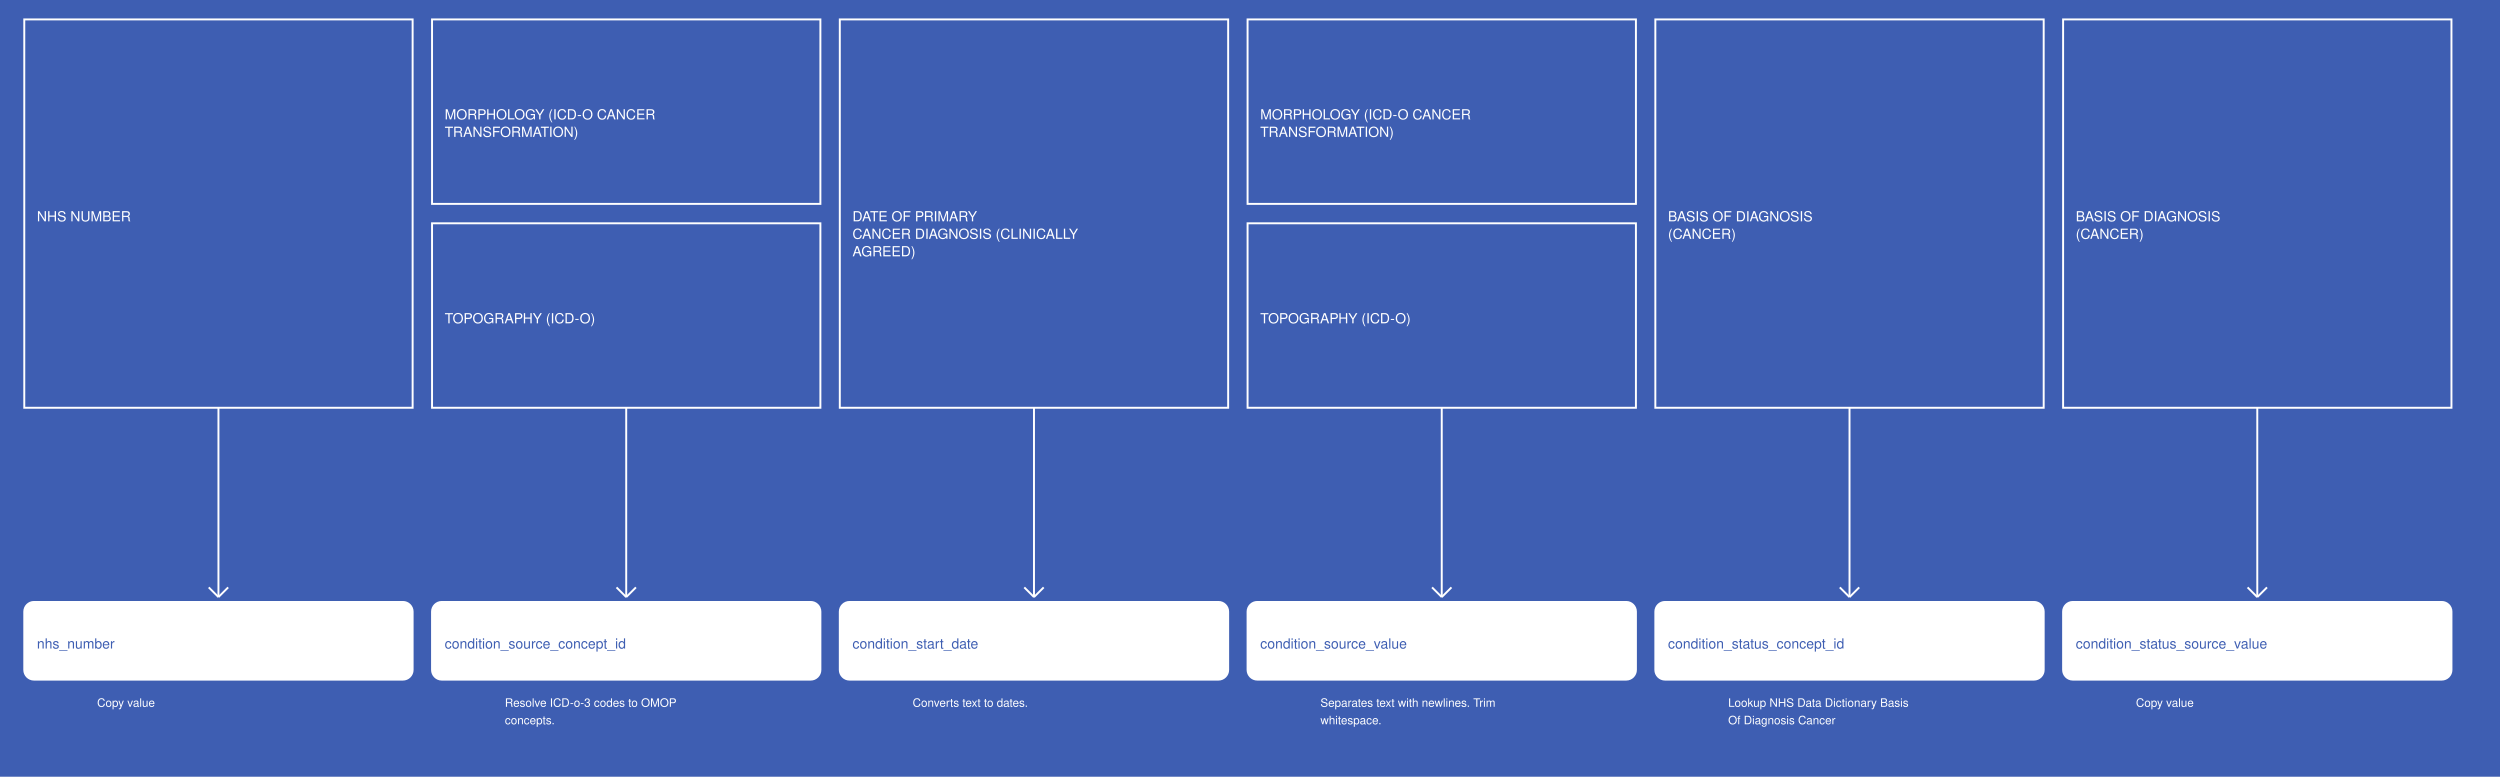
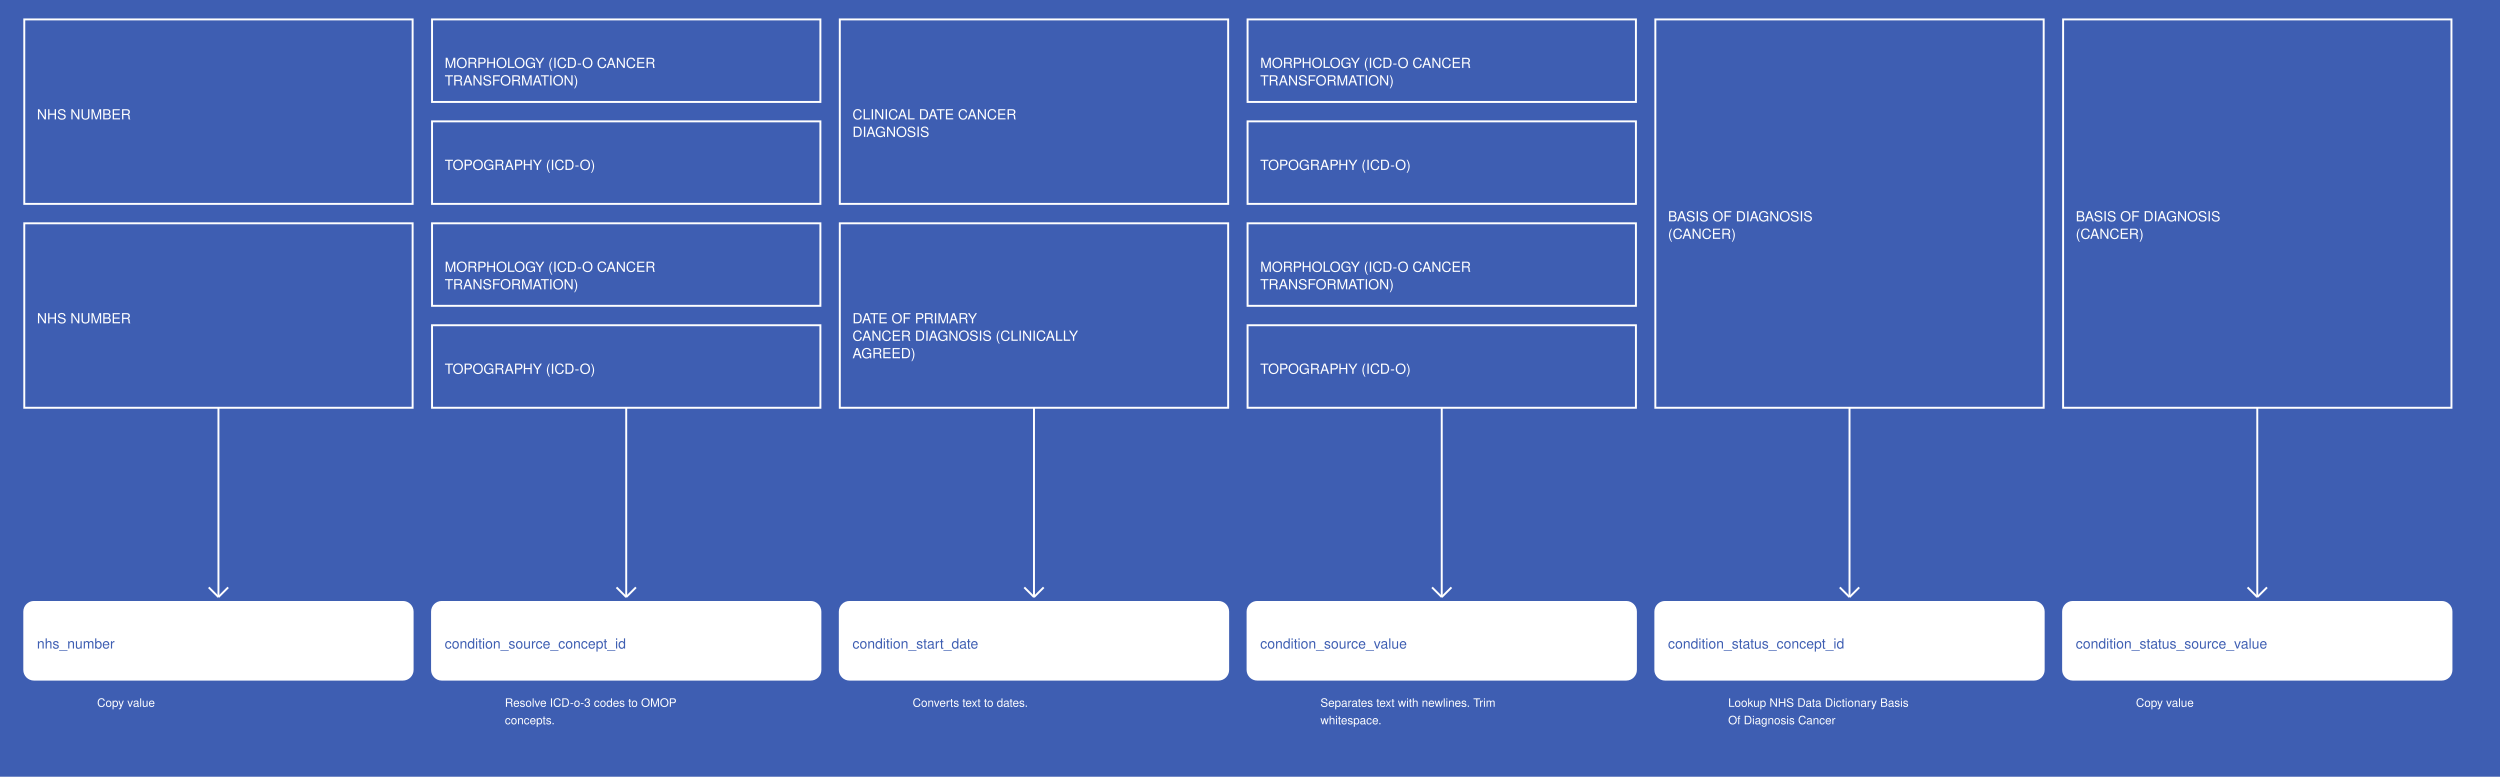
<svg xmlns="http://www.w3.org/2000/svg" width="2575" height="800">
  <rect width="100%" height="100%" fill="#3E5EB2" />
  <g>
-     <rect x="25" y="20" width="400" height="400" fill="#3E5EB2" stroke="white" stroke-width="2" />
-     <text x="38" y="228" fill="white" font-family="Helvetica" font-size="1.2em" text-anchor="start">NHS NUMBER</text>
+     <rect x="25" y="20" width="400" height="190" fill="#3E5EB2" stroke="white" stroke-width="2" />
+     <text x="38" y="123" fill="white" font-family="Helvetica" font-size="1.2em" text-anchor="start">NHS NUMBER</text>
+   </g>
+   <g>
+     <rect x="25" y="230" width="400" height="190" fill="#3E5EB2" stroke="white" stroke-width="2" />
+     <text x="38" y="333" fill="white" font-family="Helvetica" font-size="1.2em" text-anchor="start">NHS NUMBER</text>
  </g>
  <g>
    <line x1="225" y1="420" x2="225" y2="615" stroke="white" stroke-width="2" />
    <line x1="215" y1="605" x2="225" y2="615" stroke="white" stroke-width="2" />
    <line x1="235" y1="605" x2="225" y2="615" stroke="white" stroke-width="2" />
    <text x="100" y="728" fill="white" font-size="1em" font-family="Helvetica">Copy value</text>
  </g>
  <g>
    <rect x="25" y="620" width="400" height="80" fill="white" stroke="white" stroke-width="2" rx="10" />
    <text x="38" y="668" fill="#3E5EB2" font-family="Helvetica" font-size="1.2em" text-anchor="start">nhs_number</text>
  </g>
  <g>
-     <rect x="445" y="20" width="400" height="190" fill="#3E5EB2" stroke="white" stroke-width="2" />
-     <text x="458" y="123" fill="white" font-family="Helvetica" font-size="1.2em" text-anchor="start">MORPHOLOGY (ICD-O CANCER</text>
-     <text x="458" y="141" fill="white" font-family="Helvetica" font-size="1.2em" text-anchor="start">TRANSFORMATION)</text>
+     <rect x="445" y="20" width="400" height="85" fill="#3E5EB2" stroke="white" stroke-width="2" />
+     <text x="458" y="70" fill="white" font-family="Helvetica" font-size="1.2em" text-anchor="start">MORPHOLOGY (ICD-O CANCER</text>
+     <text x="458" y="88" fill="white" font-family="Helvetica" font-size="1.2em" text-anchor="start">TRANSFORMATION)</text>
  </g>
  <g>
-     <rect x="445" y="230" width="400" height="190" fill="#3E5EB2" stroke="white" stroke-width="2" />
-     <text x="458" y="333" fill="white" font-family="Helvetica" font-size="1.2em" text-anchor="start">TOPOGRAPHY (ICD-O)</text>
+     <rect x="445" y="125" width="400" height="85" fill="#3E5EB2" stroke="white" stroke-width="2" />
+     <text x="458" y="175" fill="white" font-family="Helvetica" font-size="1.2em" text-anchor="start">TOPOGRAPHY (ICD-O)</text>
+   </g>
+   <g>
+     <rect x="445" y="230" width="400" height="85" fill="#3E5EB2" stroke="white" stroke-width="2" />
+     <text x="458" y="280" fill="white" font-family="Helvetica" font-size="1.2em" text-anchor="start">MORPHOLOGY (ICD-O CANCER</text>
+     <text x="458" y="298" fill="white" font-family="Helvetica" font-size="1.2em" text-anchor="start">TRANSFORMATION)</text>
+   </g>
+   <g>
+     <rect x="445" y="335" width="400" height="85" fill="#3E5EB2" stroke="white" stroke-width="2" />
+     <text x="458" y="385" fill="white" font-family="Helvetica" font-size="1.2em" text-anchor="start">TOPOGRAPHY (ICD-O)</text>
  </g>
  <g>
    <line x1="645" y1="420" x2="645" y2="615" stroke="white" stroke-width="2" />
    <line x1="635" y1="605" x2="645" y2="615" stroke="white" stroke-width="2" />
    <line x1="655" y1="605" x2="645" y2="615" stroke="white" stroke-width="2" />
    <text x="520" y="728" fill="white" font-size="1em" font-family="Helvetica">Resolve ICD-o-3 codes to OMOP</text>
    <text x="520" y="746" fill="white" font-size="1em" font-family="Helvetica">concepts.</text>
  </g>
  <g>
    <rect x="445" y="620" width="400" height="80" fill="white" stroke="white" stroke-width="2" rx="10" />
    <text x="458" y="668" fill="#3E5EB2" font-family="Helvetica" font-size="1.2em" text-anchor="start">condition_source_concept_id</text>
  </g>
  <g>
-     <rect x="865" y="20" width="400" height="400" fill="#3E5EB2" stroke="white" stroke-width="2" />
-     <text x="878" y="228" fill="white" font-family="Helvetica" font-size="1.2em" text-anchor="start">DATE OF PRIMARY</text>
-     <text x="878" y="246" fill="white" font-family="Helvetica" font-size="1.2em" text-anchor="start">CANCER DIAGNOSIS (CLINICALLY</text>
-     <text x="878" y="264" fill="white" font-family="Helvetica" font-size="1.2em" text-anchor="start">AGREED)</text>
+     <rect x="865" y="20" width="400" height="190" fill="#3E5EB2" stroke="white" stroke-width="2" />
+     <text x="878" y="123" fill="white" font-family="Helvetica" font-size="1.2em" text-anchor="start">CLINICAL DATE CANCER</text>
+     <text x="878" y="141" fill="white" font-family="Helvetica" font-size="1.2em" text-anchor="start">DIAGNOSIS</text>
+   </g>
+   <g>
+     <rect x="865" y="230" width="400" height="190" fill="#3E5EB2" stroke="white" stroke-width="2" />
+     <text x="878" y="333" fill="white" font-family="Helvetica" font-size="1.2em" text-anchor="start">DATE OF PRIMARY</text>
+     <text x="878" y="351" fill="white" font-family="Helvetica" font-size="1.2em" text-anchor="start">CANCER DIAGNOSIS (CLINICALLY</text>
+     <text x="878" y="369" fill="white" font-family="Helvetica" font-size="1.2em" text-anchor="start">AGREED)</text>
  </g>
  <g>
    <line x1="1065" y1="420" x2="1065" y2="615" stroke="white" stroke-width="2" />
    <line x1="1055" y1="605" x2="1065" y2="615" stroke="white" stroke-width="2" />
    <line x1="1075" y1="605" x2="1065" y2="615" stroke="white" stroke-width="2" />
    <text x="940" y="728" fill="white" font-size="1em" font-family="Helvetica">Converts text to dates.</text>
  </g>
  <g>
    <rect x="865" y="620" width="400" height="80" fill="white" stroke="white" stroke-width="2" rx="10" />
    <text x="878" y="668" fill="#3E5EB2" font-family="Helvetica" font-size="1.2em" text-anchor="start">condition_start_date</text>
  </g>
  <g>
-     <rect x="1285" y="20" width="400" height="190" fill="#3E5EB2" stroke="white" stroke-width="2" />
-     <text x="1298" y="123" fill="white" font-family="Helvetica" font-size="1.2em" text-anchor="start">MORPHOLOGY (ICD-O CANCER</text>
-     <text x="1298" y="141" fill="white" font-family="Helvetica" font-size="1.2em" text-anchor="start">TRANSFORMATION)</text>
+     <rect x="1285" y="20" width="400" height="85" fill="#3E5EB2" stroke="white" stroke-width="2" />
+     <text x="1298" y="70" fill="white" font-family="Helvetica" font-size="1.2em" text-anchor="start">MORPHOLOGY (ICD-O CANCER</text>
+     <text x="1298" y="88" fill="white" font-family="Helvetica" font-size="1.2em" text-anchor="start">TRANSFORMATION)</text>
  </g>
  <g>
-     <rect x="1285" y="230" width="400" height="190" fill="#3E5EB2" stroke="white" stroke-width="2" />
-     <text x="1298" y="333" fill="white" font-family="Helvetica" font-size="1.2em" text-anchor="start">TOPOGRAPHY (ICD-O)</text>
+     <rect x="1285" y="125" width="400" height="85" fill="#3E5EB2" stroke="white" stroke-width="2" />
+     <text x="1298" y="175" fill="white" font-family="Helvetica" font-size="1.2em" text-anchor="start">TOPOGRAPHY (ICD-O)</text>
+   </g>
+   <g>
+     <rect x="1285" y="230" width="400" height="85" fill="#3E5EB2" stroke="white" stroke-width="2" />
+     <text x="1298" y="280" fill="white" font-family="Helvetica" font-size="1.2em" text-anchor="start">MORPHOLOGY (ICD-O CANCER</text>
+     <text x="1298" y="298" fill="white" font-family="Helvetica" font-size="1.2em" text-anchor="start">TRANSFORMATION)</text>
+   </g>
+   <g>
+     <rect x="1285" y="335" width="400" height="85" fill="#3E5EB2" stroke="white" stroke-width="2" />
+     <text x="1298" y="385" fill="white" font-family="Helvetica" font-size="1.2em" text-anchor="start">TOPOGRAPHY (ICD-O)</text>
  </g>
  <g>
    <line x1="1485" y1="420" x2="1485" y2="615" stroke="white" stroke-width="2" />
    <line x1="1475" y1="605" x2="1485" y2="615" stroke="white" stroke-width="2" />
    <line x1="1495" y1="605" x2="1485" y2="615" stroke="white" stroke-width="2" />
    <text x="1360" y="728" fill="white" font-size="1em" font-family="Helvetica">Separates text with newlines. Trim</text>
    <text x="1360" y="746" fill="white" font-size="1em" font-family="Helvetica">whitespace.</text>
  </g>
  <g>
    <rect x="1285" y="620" width="400" height="80" fill="white" stroke="white" stroke-width="2" rx="10" />
    <text x="1298" y="668" fill="#3E5EB2" font-family="Helvetica" font-size="1.2em" text-anchor="start">condition_source_value</text>
  </g>
  <g>
    <rect x="1705" y="20" width="400" height="400" fill="#3E5EB2" stroke="white" stroke-width="2" />
    <text x="1718" y="228" fill="white" font-family="Helvetica" font-size="1.2em" text-anchor="start">BASIS OF DIAGNOSIS</text>
    <text x="1718" y="246" fill="white" font-family="Helvetica" font-size="1.2em" text-anchor="start">(CANCER)</text>
  </g>
  <g>
    <line x1="1905" y1="420" x2="1905" y2="615" stroke="white" stroke-width="2" />
    <line x1="1895" y1="605" x2="1905" y2="615" stroke="white" stroke-width="2" />
    <line x1="1915" y1="605" x2="1905" y2="615" stroke="white" stroke-width="2" />
    <text x="1780" y="728" fill="white" font-size="1em" font-family="Helvetica">Lookup NHS Data Dictionary Basis</text>
    <text x="1780" y="746" fill="white" font-size="1em" font-family="Helvetica">Of Diagnosis Cancer</text>
  </g>
  <g>
    <rect x="1705" y="620" width="400" height="80" fill="white" stroke="white" stroke-width="2" rx="10" />
    <text x="1718" y="668" fill="#3E5EB2" font-family="Helvetica" font-size="1.2em" text-anchor="start">condition_status_concept_id</text>
  </g>
  <g>
    <rect x="2125" y="20" width="400" height="400" fill="#3E5EB2" stroke="white" stroke-width="2" />
    <text x="2138" y="228" fill="white" font-family="Helvetica" font-size="1.2em" text-anchor="start">BASIS OF DIAGNOSIS</text>
    <text x="2138" y="246" fill="white" font-family="Helvetica" font-size="1.2em" text-anchor="start">(CANCER)</text>
  </g>
  <g>
    <line x1="2325" y1="420" x2="2325" y2="615" stroke="white" stroke-width="2" />
    <line x1="2315" y1="605" x2="2325" y2="615" stroke="white" stroke-width="2" />
    <line x1="2335" y1="605" x2="2325" y2="615" stroke="white" stroke-width="2" />
    <text x="2200" y="728" fill="white" font-size="1em" font-family="Helvetica">Copy value</text>
  </g>
  <g>
    <rect x="2125" y="620" width="400" height="80" fill="white" stroke="white" stroke-width="2" rx="10" />
    <text x="2138" y="668" fill="#3E5EB2" font-family="Helvetica" font-size="1.2em" text-anchor="start">condition_status_source_value</text>
  </g>
</svg>
